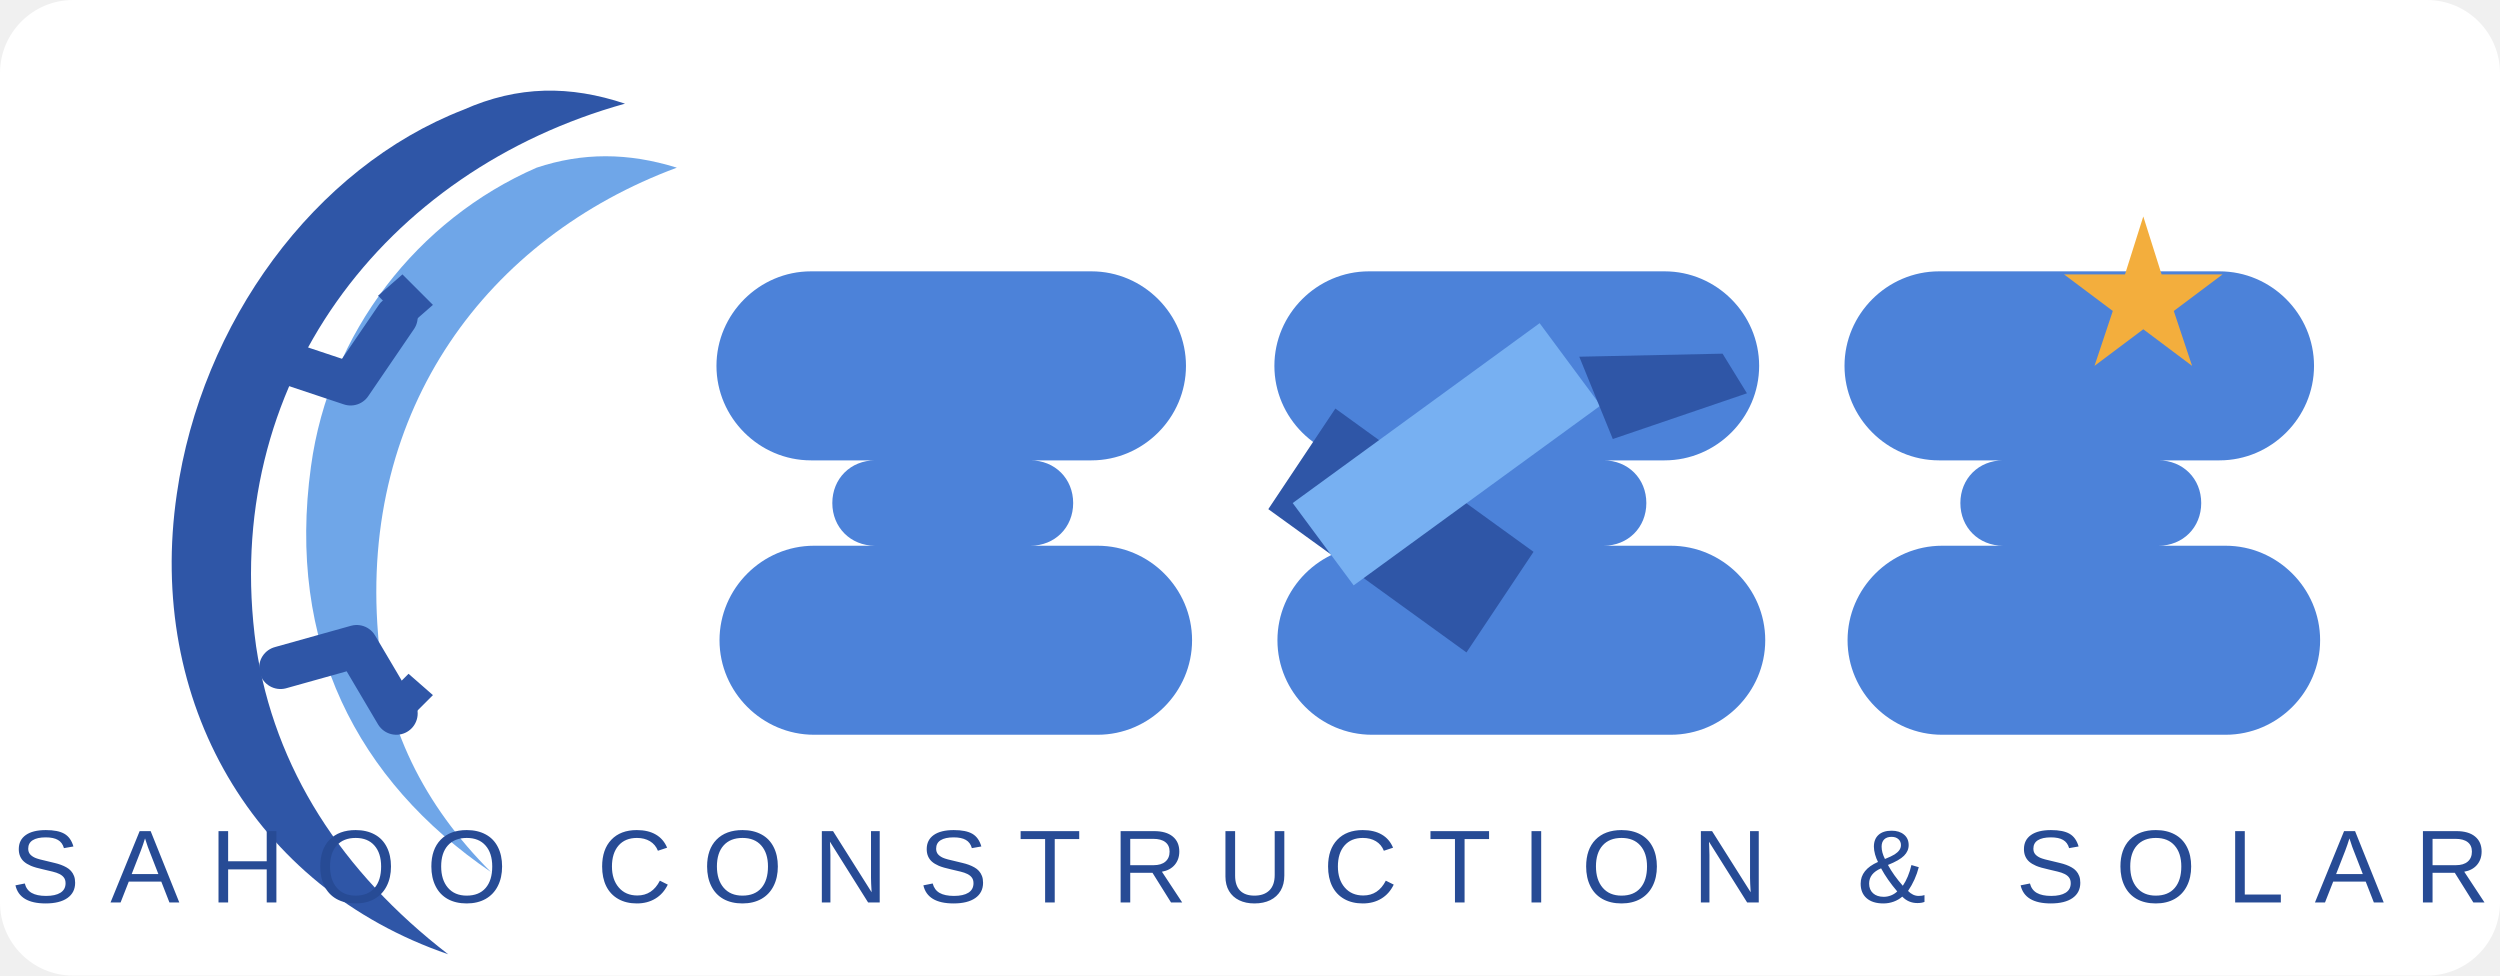
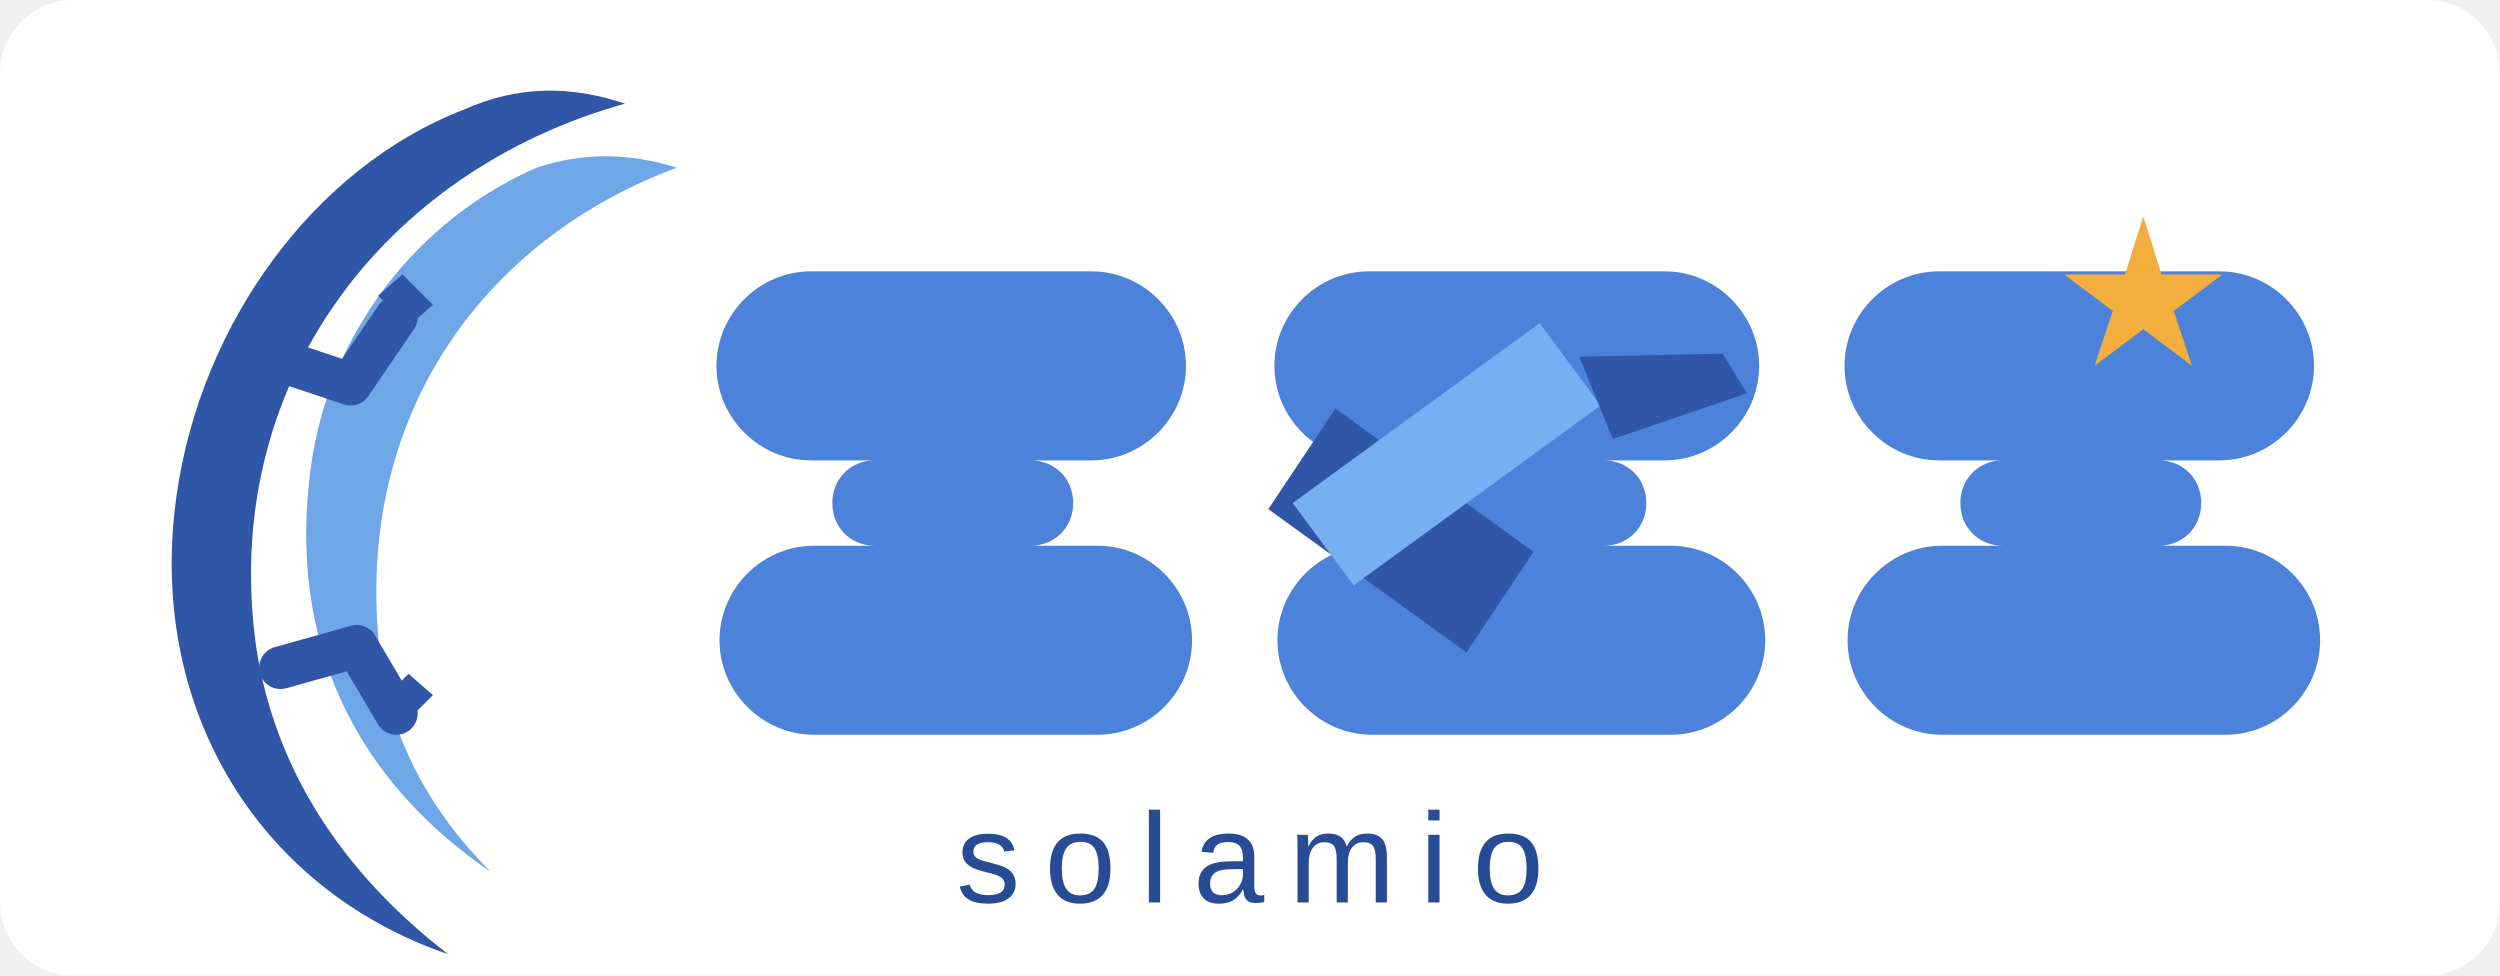
<svg xmlns="http://www.w3.org/2000/svg" width="820" height="320" viewBox="0 0 820 320" fill="none">
  <rect width="820" height="320" rx="24" fill="white" />
  <path d="M152 36C103 55 66 106 58 162C48 230 83 291 147 313C112 286 90 252 84 212C72 126 126 56 205 34C187 28 170 28 152 36Z" fill="#2F56A7" />
  <path d="M176 55C137 72 108 109 102 153C94 211 117 256 161 286C139 264 126 238 124 208C118 134 160 78 222 55C206 50 191 50 176 55Z" fill="#6FA6E8" />
  <path d="M235 120C235 103 249 89 266 89H358C375 89 389 103 389 120C389 137 375 151 358 151H287C279 151 273 157 273 165C273 173 279 179 287 179H360C377 179 391 193 391 210C391 227 377 241 360 241H267C250 241 236 227 236 210C236 193 250 179 267 179H338C346 179 352 173 352 165C352 157 346 151 338 151H266C249 151 235 137 235 120Z" fill="#4C82D9" />
  <path d="M418 120C418 103 432 89 449 89H546C563 89 577 103 577 120C577 137 563 151 546 151H473C465 151 459 157 459 165C459 173 465 179 473 179H548C565 179 579 193 579 210C579 227 565 241 548 241H450C433 241 419 227 419 210C419 193 433 179 450 179H526C534 179 540 173 540 165C540 157 534 151 526 151H449C432 151 418 137 418 120Z" fill="#4C82D9" />
  <path d="M438 134L503 181L481 214L416 167L438 134Z" fill="#2F56A7" />
  <path d="M424 165L505 106L525 133L444 192L424 165Z" fill="#77B0F2" />
  <path d="M518 117L565 116L573 129L529 144L518 117Z" fill="#2F56A7" />
  <path d="M605 120C605 103 619 89 636 89H728C745 89 759 103 759 120C759 137 745 151 728 151H657C649 151 643 157 643 165C643 173 649 179 657 179H730C747 179 761 193 761 210C761 227 747 241 730 241H637C620 241 606 227 606 210C606 193 620 179 637 179H708C716 179 722 173 722 165C722 157 716 151 708 151H636C619 151 605 137 605 120Z" fill="#4C82D9" />
  <path d="M703 71L709 90H729L713 102L719 120L703 108L687 120L693 102L677 90H697L703 71Z" fill="#F3AE3D" />
  <path d="M91 118L115 126L130 104" stroke="#2F56A7" stroke-width="14" stroke-linecap="round" stroke-linejoin="round" />
  <path d="M124 97L132 90L142 100L134 107" fill="#2F56A7" />
  <path d="M92 219L117 212L130 234" stroke="#2F56A7" stroke-width="14" stroke-linecap="round" stroke-linejoin="round" />
  <path d="M124 231L132 238L142 228L134 221" fill="#2F56A7" />
-   <text x="410" y="296" text-anchor="middle" font-family="Arial, Helvetica, sans-serif" font-size="34" letter-spacing="10" fill="#274B95">SAHOO CONSTRUCTION &amp; SOLAR</text>
+   <text x="410" y="296" text-anchor="middle" font-family="Arial, Helvetica, sans-serif" font-size="42" letter-spacing="8" fill="#274B95">solamio</text>
</svg>
